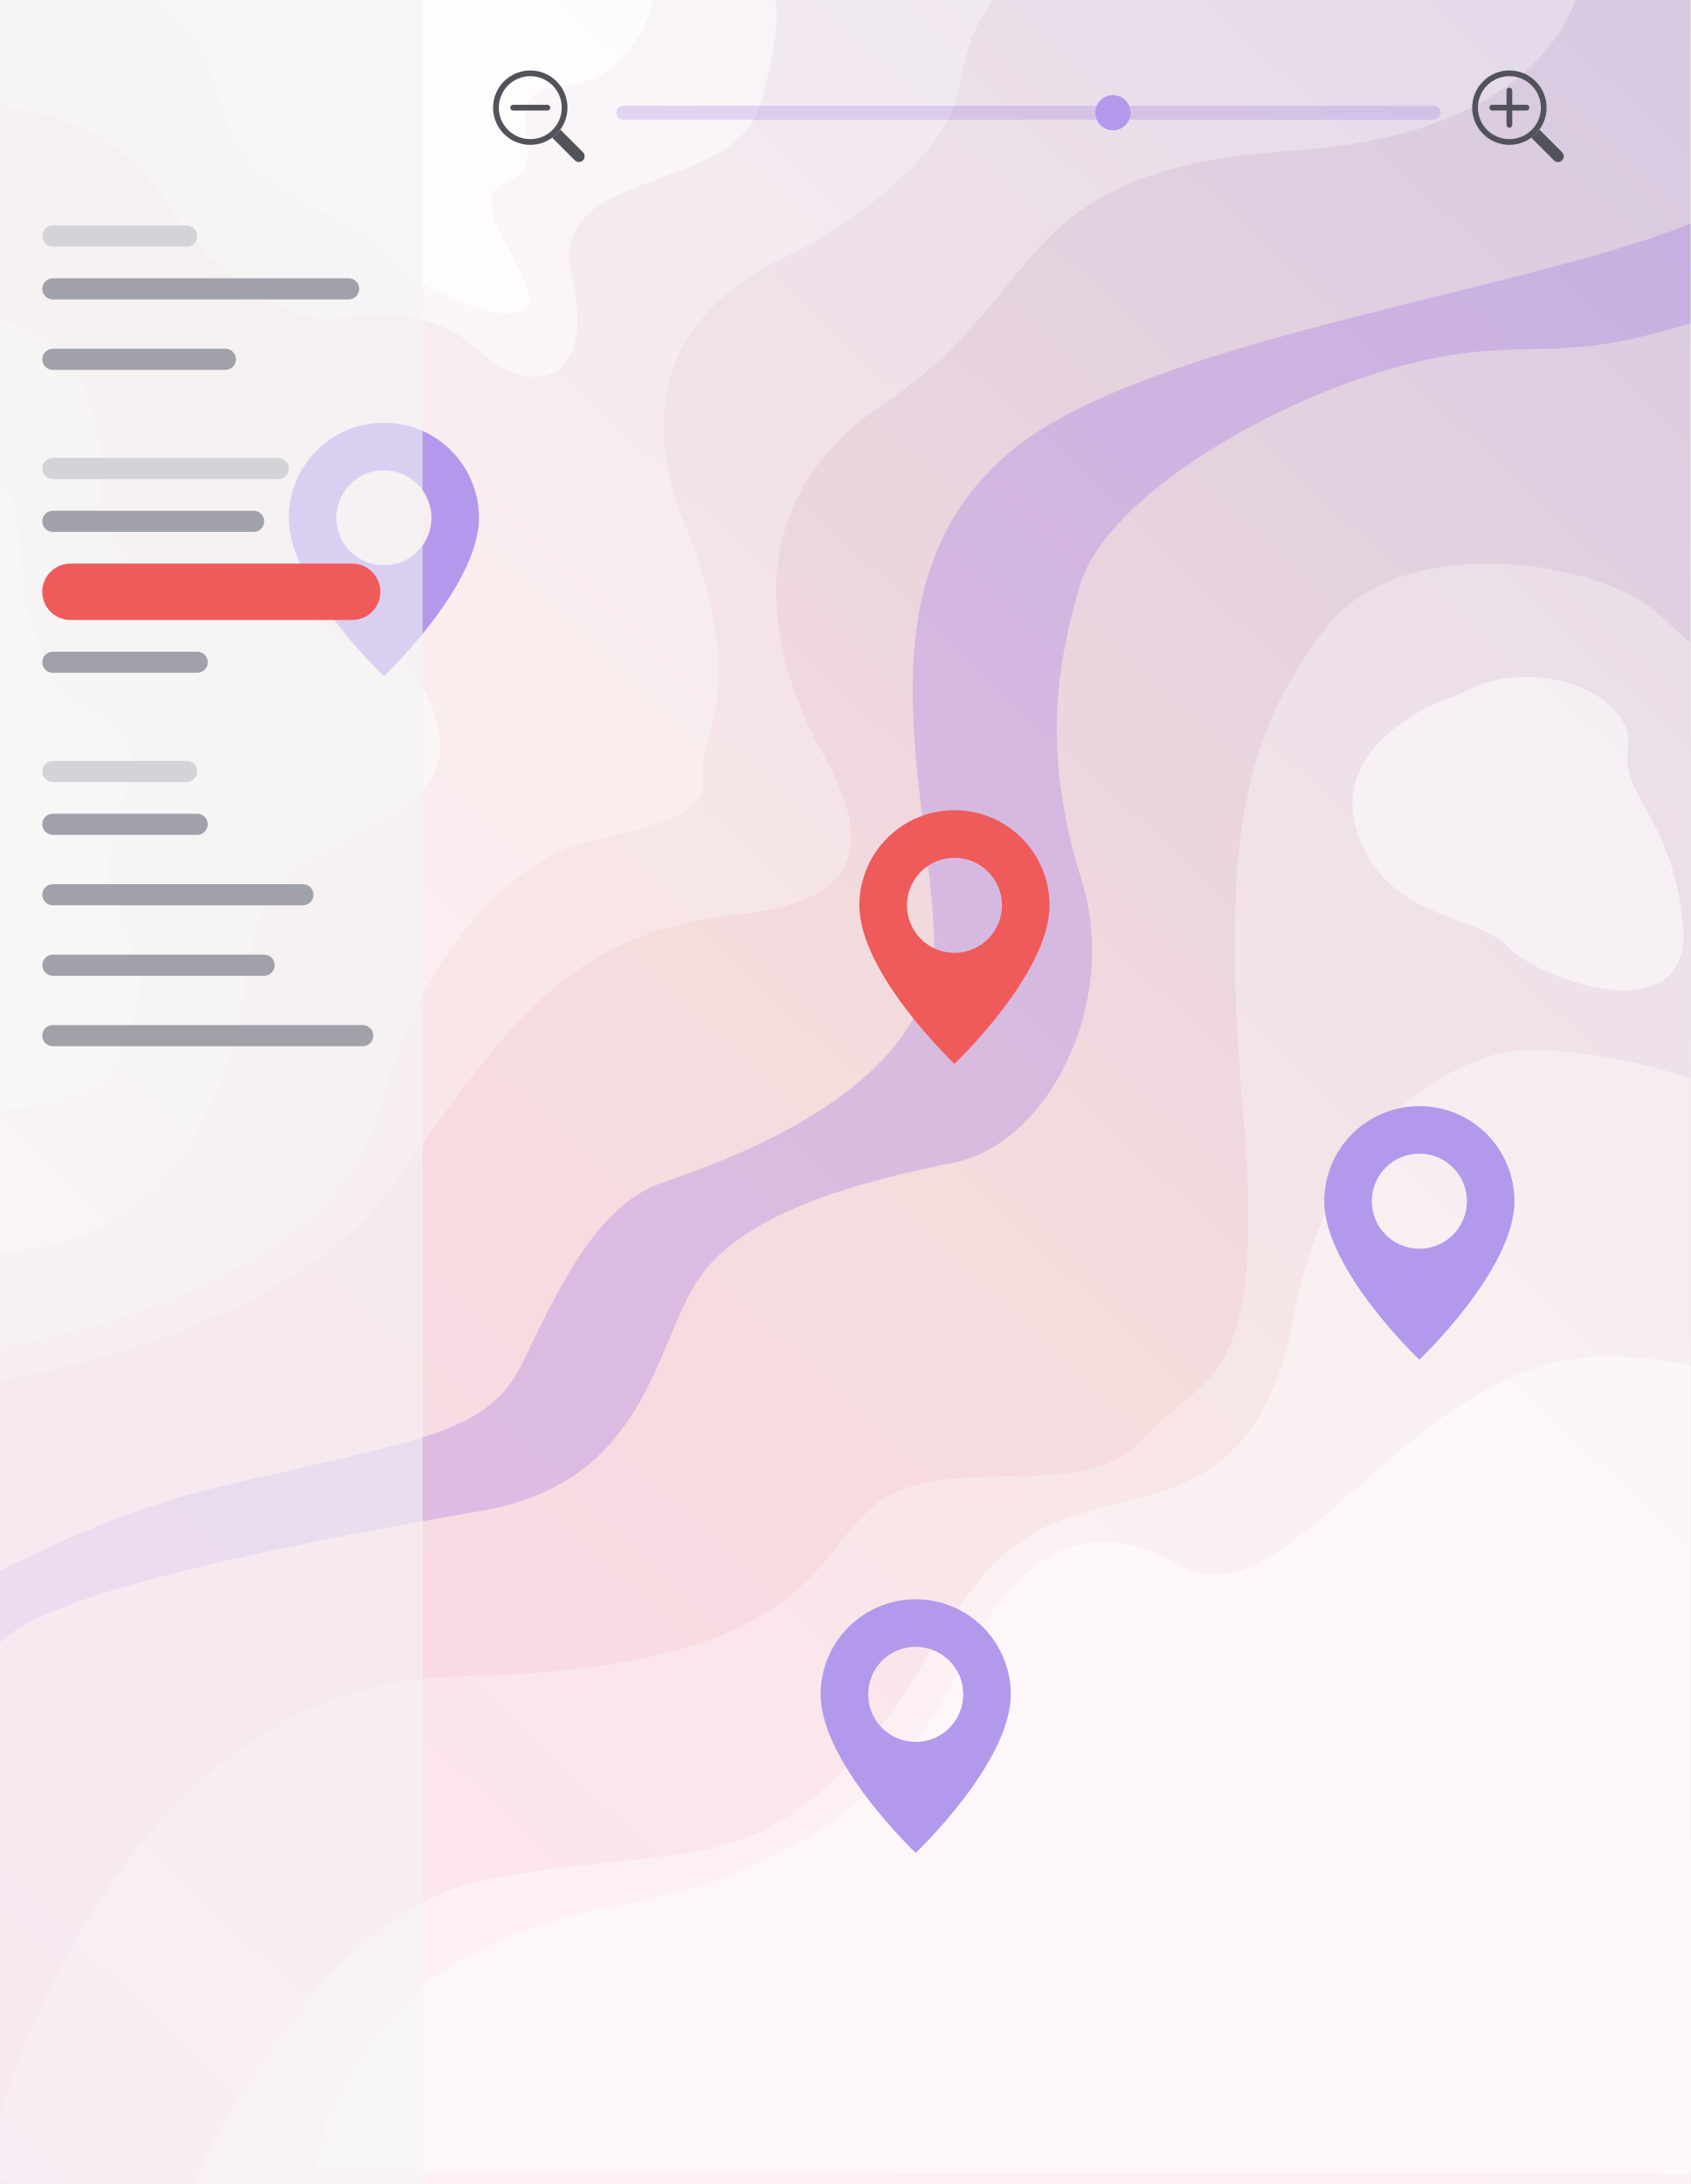
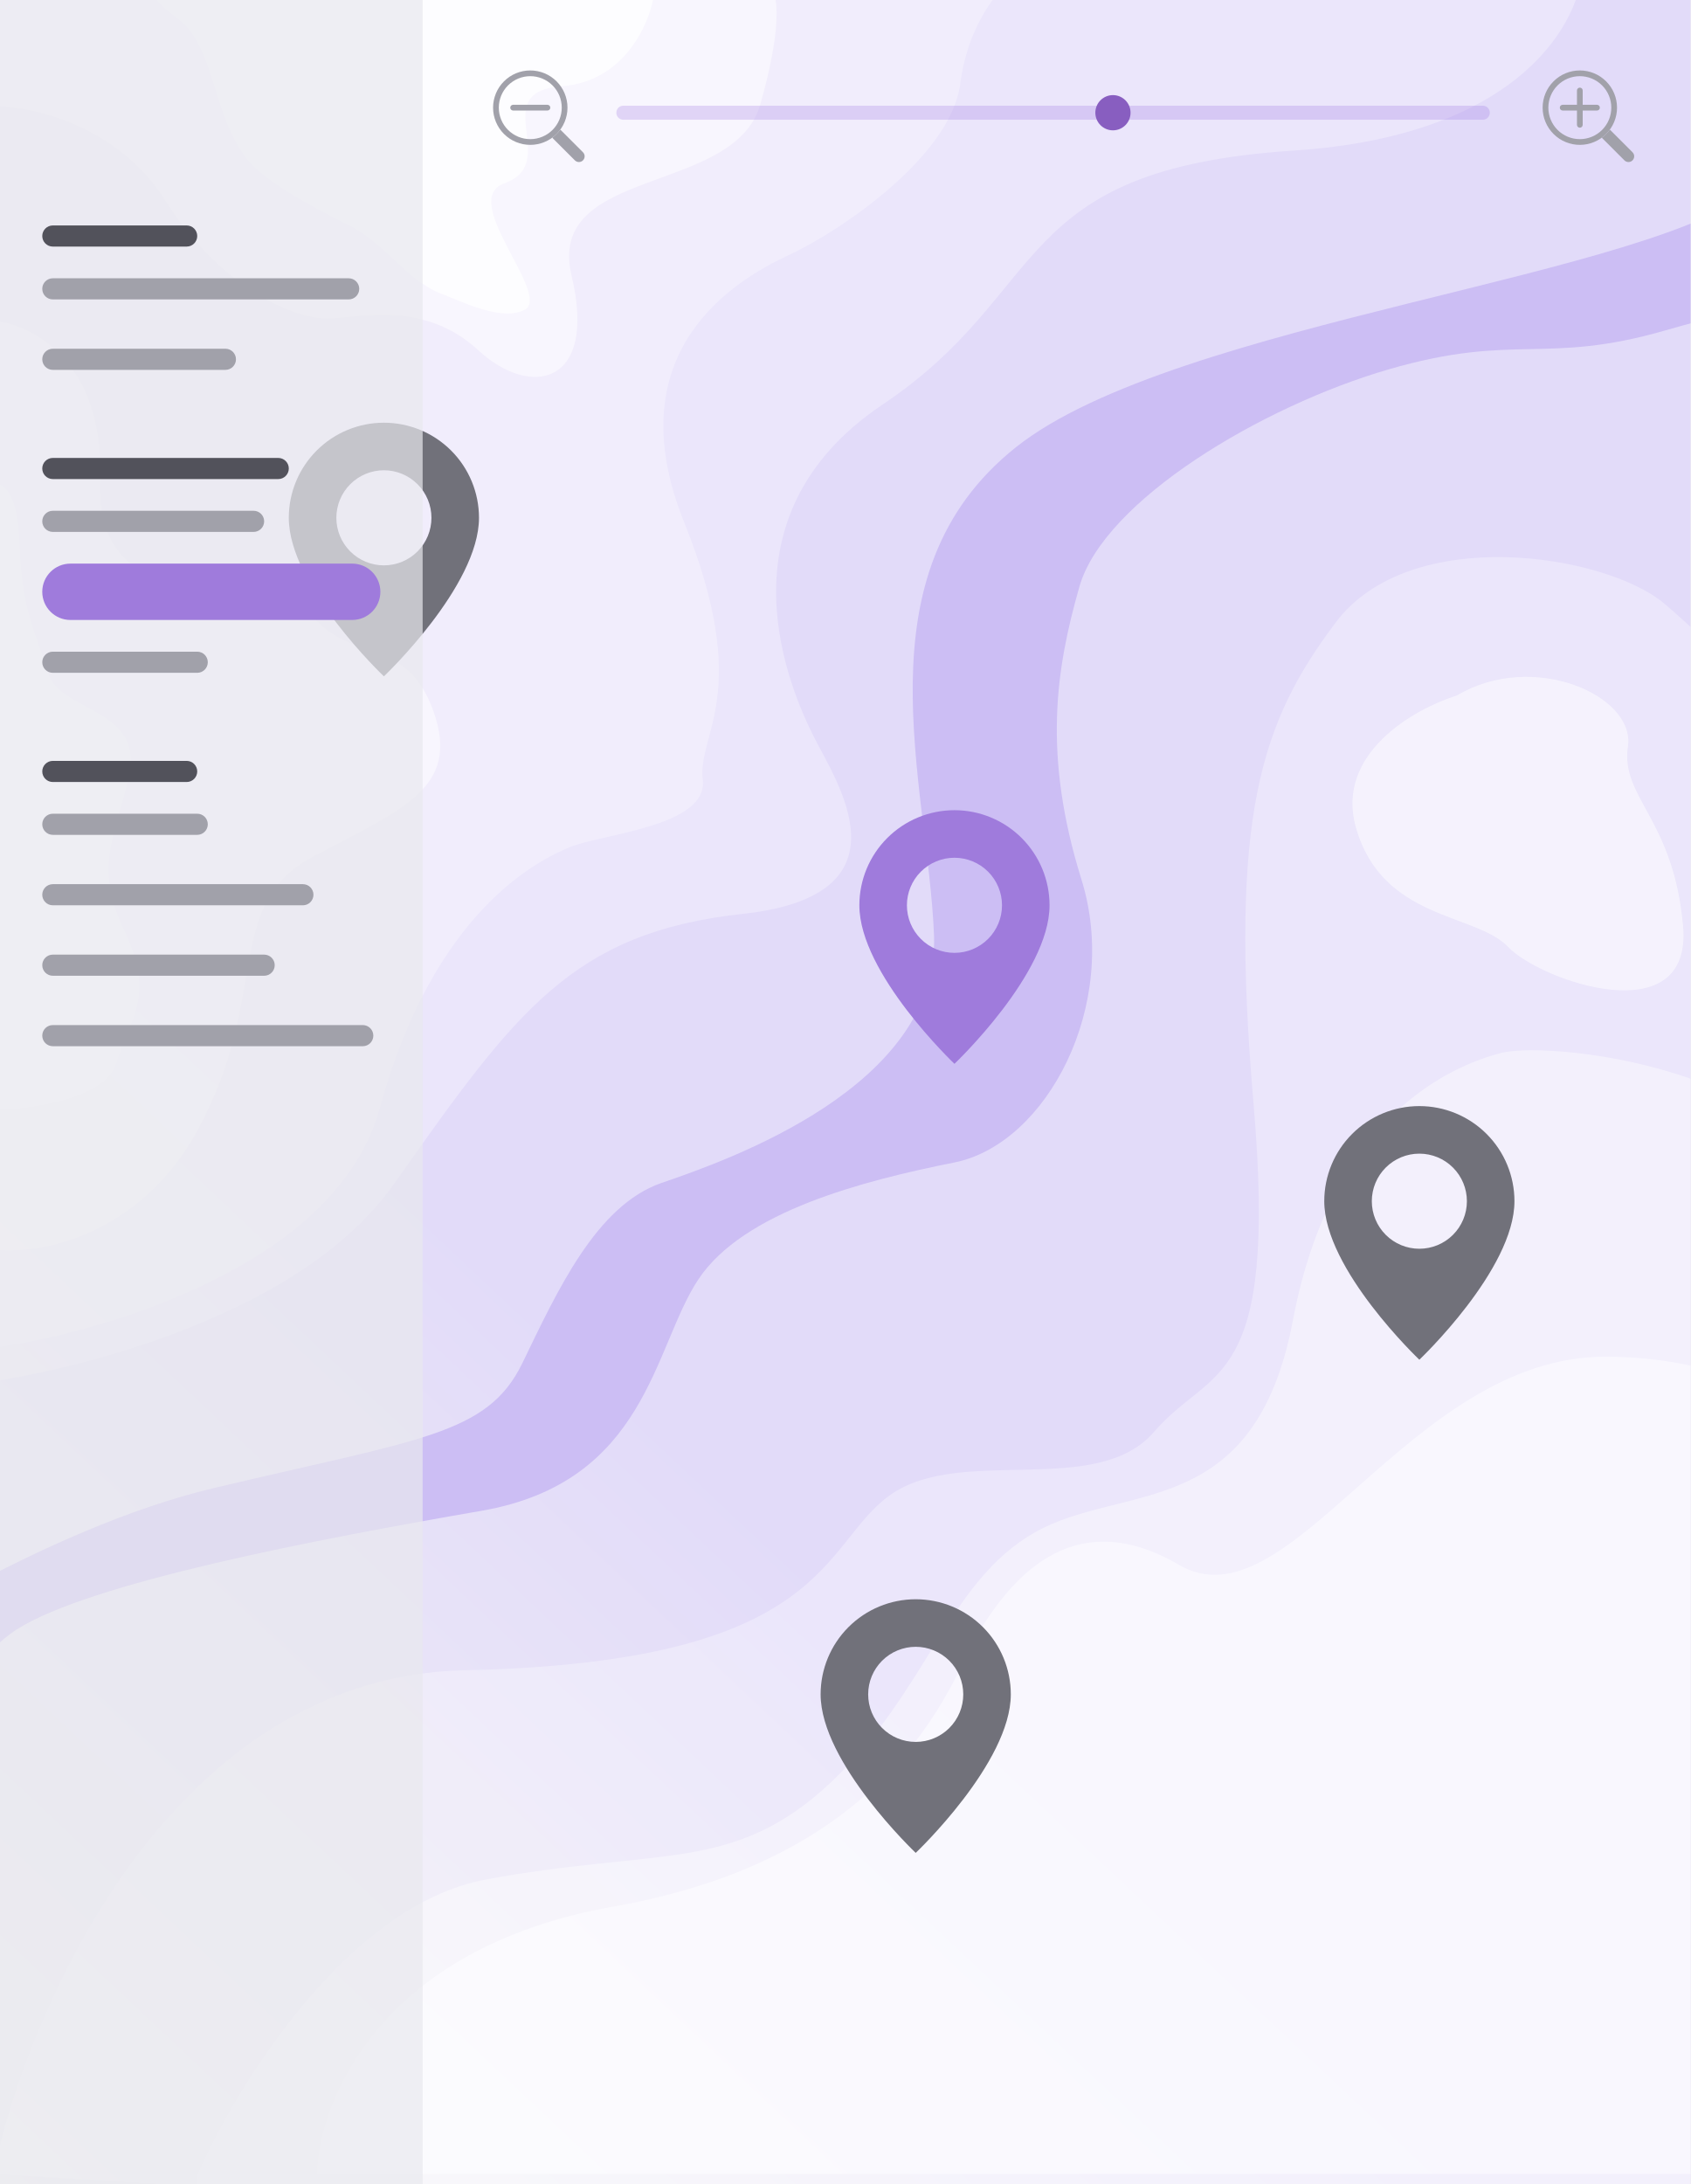
<svg xmlns="http://www.w3.org/2000/svg" viewBox="0 0 480 620" fill="none">
-   <g clip-path="url(#clip0_1_532)">
-     <rect width="480" height="620" fill="url(#paint0_linear_1_532)" />
+   <g clip-path="url(#clip0_107_4034)">
+     <rect width="480" height="620" fill="url(#paint0_linear_107_4034)" />
    <path d="M174.11 541.259C107.69 552.967 90.362 596.729 90 617.146H529V420.38C523.212 408.636 500.457 385.146 455.743 385.146C399.85 385.146 366.206 462.66 334.733 444.231C303.26 425.801 285.895 450.735 278.298 462.66C270.701 474.586 257.135 526.623 174.11 541.259Z" fill="white" fill-opacity="0.5" />
    <path d="M385.009 235.009C378.962 213.971 401.567 201.199 413.626 197.442C435.299 184.562 464.38 197.442 462.221 211.932C460.061 226.422 475.179 232.325 477.879 262.916C480.578 293.506 437.383 278.479 428.204 268.819C419.025 259.159 392.568 261.306 385.009 235.009Z" fill="white" fill-opacity="0.5" />
    <path d="M137.839 533.594C98.383 540.964 66.84 592.667 56 617.597V624.643L528.606 631.146C530.413 557.079 532.942 398.429 528.606 356.373C523.186 303.803 440.805 295.131 426.172 298.925C411.538 302.719 377.936 317.352 367.096 374.799C356.257 432.247 318.86 420.866 293.929 434.957C268.998 449.048 263.578 479.94 235.937 505.954C208.296 531.968 187.159 524.38 137.839 533.594Z" fill="white" fill-opacity="0.4" />
-     <path d="M128.945 476.009C45.65 477.743 4.942 572.083 -5 619.036L540 651L532.408 234.381C517.043 218.67 482.951 184.43 469.502 173.161C452.692 159.075 397.378 150.407 376.229 178.579C355.08 206.751 345.861 233.297 352.91 315.104C359.96 396.911 340.98 389.326 324.711 408.288C308.443 427.25 269.94 412.081 249.876 426.166C229.811 440.252 233.065 473.842 128.945 476.009Z" fill="white" fill-opacity="0.3" />
-     <path d="M60.465 422.5C13.471 433.67 -42.093 468.654 -64 484.75L-60.51 547C-45.776 523.341 -12.12 473.347 4.63 462.643C25.568 449.262 89.546 437.045 136.657 428.9C183.767 420.755 185.512 382.358 198.308 363.159C211.103 343.961 244.837 335.234 271.009 329.998C297.182 324.762 318.12 285.201 307.069 249.713C296.019 214.225 299.769 190.04 306.488 166.519C313.467 142.085 358.251 115.323 394.311 104.851C430.371 94.379 438.514 103.688 472.829 93.798C500.281 85.885 511.021 85.459 512.96 86.234C518.001 66.26 522.382 31.548 499.583 52.492C471.084 78.671 333.823 90.889 288.458 126.959C243.092 163.029 263.448 222.37 265.193 265.421C266.938 308.472 206.45 329.416 187.838 335.816C169.227 342.215 158.176 366.65 148.289 387.012C138.401 407.374 119.208 408.538 60.465 422.5Z" fill="#9A70E2" fill-opacity="0.3" />
+     <path d="M131.945 474.156C48.65 475.889 7.942 570.229 -2 617.182L543 649.146L535.408 232.527C520.043 216.816 485.951 182.576 472.502 171.308C455.692 157.222 400.378 148.553 379.229 176.725C358.08 204.897 348.861 231.444 355.91 313.251C362.96 395.058 343.98 387.473 327.711 406.435C311.443 425.397 272.94 410.227 252.876 424.313C232.811 438.399 236.065 471.988 131.945 474.156Z" fill="white" fill-opacity="0.3" />
+     <path d="M60.465 422.5C13.471 433.67 -42.093 468.654 -64 484.75L-60.51 547C-45.776 523.341 -12.12 473.347 4.63 462.643C25.568 449.262 89.546 437.045 136.657 428.9C183.767 420.755 185.512 382.358 198.308 363.159C211.103 343.961 244.837 335.234 271.009 329.998C297.182 324.762 318.12 285.201 307.069 249.713C296.019 214.225 299.769 190.04 306.488 166.519C313.467 142.085 358.251 115.323 394.311 104.851C430.371 94.379 438.514 103.688 472.829 93.798C500.281 85.885 511.021 85.459 512.96 86.234C518.001 66.26 522.382 31.548 499.583 52.492C471.084 78.671 333.823 90.889 288.458 126.959C243.092 163.029 263.448 222.37 265.193 265.421C266.938 308.472 206.45 329.416 187.838 335.816C169.227 342.215 158.176 366.65 148.289 387.012C138.401 407.374 119.208 408.538 60.465 422.5Z" fill="#CCBEF4" />
    <path d="M111.752 336.253C84.181 375.245 15.429 390.998 -15.5 394L-9.137 -15L449.5 -10.232C449.147 5.662 432.215 38.509 367.316 42.747C286.193 48.045 298.918 82.482 250.669 114.799C202.419 147.117 224.688 196.387 231.051 209.102C237.413 221.817 259.682 254.135 210.902 259.433C162.34 264.707 146.358 287.309 112.211 335.603L111.752 336.253Z" fill="white" fill-opacity="0.3" />
    <path d="M107.848 314.634C95.554 359.575 27.827 378.937 -4.5 383L-3.44 -6H287.5C283.437 -2.997 274.781 7.143 272.662 23.678C270.012 44.347 238.745 65.546 223.907 72.436C209.068 79.326 174.622 99.465 194.23 148.222C213.838 196.98 197.939 208.109 199.529 221.358C201.119 234.608 170.912 236.728 161.903 240.437C152.894 244.147 123.217 258.456 107.848 314.634Z" fill="white" fill-opacity="0.3" />
    <path d="M56.207 320.697C39.67 351.034 11.237 356.09 -0.912 354.826L-2 91C8.699 91.903 29.769 102.268 28.464 136.506C26.832 179.303 77.423 161.426 88.847 174.969C100.271 188.513 115.503 180.387 123.119 202.056C130.735 223.726 114.415 229.685 88.847 243.228C63.279 256.772 76.879 282.775 56.207 320.697Z" fill="white" fill-opacity="0.5" />
    <path d="M33.006 301.717C29.998 311.918 8.83 314.823 -1.377 315C-2.225 255.314 -3.41 136.154 -1.377 137.005C1.164 138.067 5.07 139.13 5.607 156.132C6.144 173.135 10.442 180.574 13.665 191.2C16.889 201.827 39.991 201.295 36.767 218.829C33.544 236.363 26.022 244.864 35.155 263.992C44.289 283.12 36.767 288.965 33.006 301.717Z" fill="white" fill-opacity="0.75" />
    <path d="M46.694 56.629C33.543 35.924 9.752 30.396 -0.5 30.22L0.03 -2H219.561C220.799 -0.063 221.789 8.986 215.85 29.692C208.426 55.573 154.869 47.122 162.292 78.285C169.716 109.449 150.627 113.146 135.779 99.413C120.931 85.68 103.433 89.906 93.888 90.434C84.343 90.962 63.132 82.511 46.694 56.629Z" fill="white" fill-opacity="0.5" />
    <path d="M50.624 5.366C61.202 13.323 60.144 32.42 70.194 45.152C74.553 50.674 85.847 57.382 98.731 63.719C109.609 69.07 115.274 79.461 125.202 83.347C130.556 85.331 143.186 91.834 149.533 87.59C155.351 82.286 130.397 56.599 143.186 52.048C159.583 46.213 137.897 26.055 159.583 24.463C176.931 23.19 184.09 7.311 185.5 -0.47L163.814 -1L46.392 -0.47C44.277 -1.177 42.161 -1 50.624 5.366Z" fill="white" fill-opacity="0.75" />
-     <path d="M109 192C109 192 136 166.413 136 147C136 139.839 133.155 132.972 128.092 127.908C123.028 122.845 116.161 120 109 120C101.839 120 94.972 122.845 89.908 127.908C84.845 132.972 82 139.839 82 147C82 166.413 109 192 109 192ZM109 160.5C105.42 160.5 101.986 159.078 99.454 156.546C96.922 154.014 95.5 150.58 95.5 147C95.5 143.42 96.922 139.986 99.454 137.454C101.986 134.922 105.42 133.5 109 133.5C112.58 133.5 116.014 134.922 118.546 137.454C121.078 139.986 122.5 143.42 122.5 147C122.5 150.58 121.078 154.014 118.546 156.546C116.014 159.078 112.58 160.5 109 160.5Z" fill="#B399EC" />
-     <path d="M260 526C260 526 287 500.413 287 481C287 473.839 284.155 466.972 279.092 461.908C274.028 456.845 267.161 454 260 454C252.839 454 245.972 456.845 240.908 461.908C235.845 466.972 233 473.839 233 481C233 500.413 260 526 260 526ZM260 494.5C256.42 494.5 252.986 493.078 250.454 490.546C247.922 488.014 246.5 484.58 246.5 481C246.5 477.42 247.922 473.986 250.454 471.454C252.986 468.922 256.42 467.5 260 467.5C263.58 467.5 267.014 468.922 269.546 471.454C272.078 473.986 273.5 477.42 273.5 481C273.5 484.58 272.078 488.014 269.546 490.546C267.014 493.078 263.58 494.5 260 494.5Z" fill="#B399EC" />
-     <path d="M403 386C403 386 430 360.413 430 341C430 333.839 427.155 326.972 422.092 321.908C417.028 316.845 410.161 314 403 314C395.839 314 388.972 316.845 383.908 321.908C378.845 326.972 376 333.839 376 341C376 360.413 403 386 403 386ZM403 354.5C399.42 354.5 395.986 353.078 393.454 350.546C390.922 348.014 389.5 344.58 389.5 341C389.5 337.42 390.922 333.986 393.454 331.454C395.986 328.922 399.42 327.5 403 327.5C406.58 327.5 410.014 328.922 412.546 331.454C415.078 333.986 416.5 337.42 416.5 341C416.5 344.58 415.078 348.014 412.546 350.546C410.014 353.078 406.58 354.5 403 354.5Z" fill="#B399EC" />
-     <path d="M271 302C271 302 298 276.413 298 257C298 249.839 295.155 242.972 290.092 237.908C285.028 232.845 278.161 230 271 230C263.839 230 256.972 232.845 251.908 237.908C246.845 242.972 244 249.839 244 257C244 276.413 271 302 271 302ZM271 270.5C267.42 270.5 263.986 269.078 261.454 266.546C258.922 264.014 257.5 260.58 257.5 257C257.5 253.42 258.922 249.986 261.454 247.454C263.986 244.922 267.42 243.5 271 243.5C274.58 243.5 278.014 244.922 280.546 247.454C283.078 249.986 284.5 253.42 284.5 257C284.5 260.58 283.078 264.014 280.546 266.546C278.014 269.078 274.58 270.5 271 270.5Z" fill="#EF5A5A" />
-     <rect width="120" height="620" fill="#F4F4F5" fill-opacity="0.6" />
-     <rect x="12" y="64" width="44" height="6" rx="3" fill="#D4D4D8" />
+     <path d="M109 192C109 192 136 166.413 136 147C136 139.839 133.155 132.972 128.092 127.908C123.028 122.845 116.161 120 109 120C101.839 120 94.972 122.845 89.908 127.908C84.845 132.972 82 139.839 82 147C82 166.413 109 192 109 192ZM109 160.5C105.42 160.5 101.986 159.078 99.454 156.546C96.922 154.014 95.5 150.58 95.5 147C95.5 143.42 96.922 139.986 99.454 137.454C101.986 134.922 105.42 133.5 109 133.5C112.58 133.5 116.014 134.922 118.546 137.454C121.078 139.986 122.5 143.42 122.5 147C122.5 150.58 121.078 154.014 118.546 156.546C116.014 159.078 112.58 160.5 109 160.5Z" fill="#71717A" />
+     <path d="M260 526C260 526 287 500.413 287 481C287 473.839 284.155 466.972 279.092 461.908C274.028 456.845 267.161 454 260 454C252.839 454 245.972 456.845 240.908 461.908C235.845 466.972 233 473.839 233 481C233 500.413 260 526 260 526ZM260 494.5C256.42 494.5 252.986 493.078 250.454 490.546C247.922 488.014 246.5 484.58 246.5 481C246.5 477.42 247.922 473.986 250.454 471.454C252.986 468.922 256.42 467.5 260 467.5C263.58 467.5 267.014 468.922 269.546 471.454C272.078 473.986 273.5 477.42 273.5 481C273.5 484.58 272.078 488.014 269.546 490.546C267.014 493.078 263.58 494.5 260 494.5Z" fill="#71717A" />
+     <path d="M403 386C403 386 430 360.413 430 341C430 333.839 427.155 326.972 422.092 321.908C417.028 316.845 410.161 314 403 314C395.839 314 388.972 316.845 383.908 321.908C378.845 326.972 376 333.839 376 341C376 360.413 403 386 403 386ZM403 354.5C399.42 354.5 395.986 353.078 393.454 350.546C390.922 348.014 389.5 344.58 389.5 341C389.5 337.42 390.922 333.986 393.454 331.454C395.986 328.922 399.42 327.5 403 327.5C406.58 327.5 410.014 328.922 412.546 331.454C415.078 333.986 416.5 337.42 416.5 341C416.5 344.58 415.078 348.014 412.546 350.546C410.014 353.078 406.58 354.5 403 354.5Z" fill="#71717A" />
+     <path d="M271 302C271 302 298 276.413 298 257C298 249.839 295.155 242.972 290.092 237.908C285.028 232.845 278.161 230 271 230C263.839 230 256.972 232.845 251.908 237.908C246.845 242.972 244 249.839 244 257C244 276.413 271 302 271 302ZM271 270.5C267.42 270.5 263.986 269.078 261.454 266.546C258.922 264.014 257.5 260.58 257.5 257C257.5 253.42 258.922 249.986 261.454 247.454C263.986 244.922 267.42 243.5 271 243.5C274.58 243.5 278.014 244.922 280.546 247.454C283.078 249.986 284.5 253.42 284.5 257C284.5 260.58 283.078 264.014 280.546 266.546C278.014 269.078 274.58 270.5 271 270.5Z" fill="#9F7BDC" />
+     <rect width="120" height="620" fill="#E8E8EF" fill-opacity="0.7" />
+     <rect x="12" y="64" width="44" height="6" rx="3" fill="#52525B" />
    <rect x="12" y="79" width="90" height="6" rx="3" fill="#A1A1AA" />
    <rect x="12" y="99" width="55" height="6" rx="3" fill="#A1A1AA" />
-     <rect x="12" y="130" width="70" height="6" rx="3" fill="#D4D4D8" />
+     <rect x="12" y="130" width="70" height="6" rx="3" fill="#52525B" />
    <rect x="12" y="145" width="63" height="6" rx="3" fill="#A1A1AA" />
-     <rect x="12" y="160" width="96" height="16" rx="8" fill="#EF5A5A" />
+     <rect x="12" y="160" width="96" height="16" rx="8" fill="#9F7BDC" />
    <rect x="12" y="185" width="47" height="6" rx="3" fill="#A1A1AA" />
-     <rect x="12" y="216" width="44" height="6" rx="3" fill="#D4D4D8" />
+     <rect x="12" y="216" width="44" height="6" rx="3" fill="#52525B" />
    <rect x="12" y="231" width="47" height="6" rx="3" fill="#A1A1AA" />
    <rect x="12" y="251" width="77" height="6" rx="3" fill="#A1A1AA" />
    <rect x="12" y="271" width="66" height="6" rx="3" fill="#A1A1AA" />
    <rect x="12" y="291" width="94" height="6" rx="3" fill="#A1A1AA" />
-     <g clip-path="url(#clip1_1_532)">
-       <path fill-rule="evenodd" clip-rule="evenodd" d="M428.562 39.5C429.736 39.5 430.898 39.269 431.983 38.82C433.067 38.37 434.052 37.712 434.882 36.882C435.712 36.052 436.371 35.067 436.82 33.983C437.269 32.898 437.5 31.736 437.5 30.562C437.5 29.389 437.269 28.227 436.82 27.142C436.371 26.058 435.712 25.073 434.882 24.243C434.052 23.413 433.067 22.755 431.983 22.305C430.898 21.856 429.736 21.625 428.562 21.625C426.192 21.625 423.919 22.567 422.243 24.243C420.567 25.919 419.625 28.192 419.625 30.562C419.625 32.933 420.567 35.206 422.243 36.882C423.919 38.558 426.192 39.5 428.562 39.5ZM439.125 30.562C439.125 33.364 438.012 36.05 436.031 38.031C434.05 40.012 431.364 41.125 428.562 41.125C425.761 41.125 423.075 40.012 421.094 38.031C419.113 36.05 418 33.364 418 30.562C418 27.761 419.113 25.075 421.094 23.094C423.075 21.113 425.761 20 428.562 20C431.364 20 434.05 21.113 436.031 23.094C438.012 25.075 439.125 27.761 439.125 30.562Z" fill="#52525B" />
-       <path d="M434.809 39.081C434.857 39.146 434.91 39.208 434.968 39.268L441.225 45.524C441.529 45.829 441.943 46 442.374 46C442.805 46.001 443.218 45.829 443.523 45.525C443.828 45.22 443.999 44.807 444 44.376C444 43.944 443.829 43.531 443.524 43.226L437.268 36.97C437.21 36.911 437.147 36.857 437.081 36.807C436.444 37.677 435.678 38.444 434.809 39.082V39.081Z" fill="#52525B" />
-       <path fill-rule="evenodd" clip-rule="evenodd" d="M428.562 24.875C428.778 24.875 428.985 24.961 429.137 25.113C429.289 25.265 429.375 25.472 429.375 25.688V29.75H433.438C433.653 29.75 433.86 29.836 434.012 29.988C434.164 30.14 434.25 30.347 434.25 30.562C434.25 30.778 434.164 30.985 434.012 31.137C433.86 31.289 433.653 31.375 433.438 31.375H429.375V35.438C429.375 35.653 429.289 35.86 429.137 36.012C428.985 36.164 428.778 36.25 428.562 36.25C428.347 36.25 428.14 36.164 427.988 36.012C427.836 35.86 427.75 35.653 427.75 35.438V31.375H423.688C423.472 31.375 423.265 31.289 423.113 31.137C422.961 30.985 422.875 30.778 422.875 30.562C422.875 30.347 422.961 30.14 423.113 29.988C423.265 29.836 423.472 29.75 423.688 29.75H427.75V25.688C427.75 25.472 427.836 25.265 427.988 25.113C428.14 24.961 428.347 24.875 428.562 24.875Z" fill="#52525B" />
+     <g clip-path="url(#clip1_107_4034)">
+       <path fill-rule="evenodd" clip-rule="evenodd" d="M448.562 39.5C449.736 39.5 450.898 39.269 451.983 38.82C453.067 38.37 454.052 37.712 454.882 36.882C455.712 36.052 456.371 35.067 456.82 33.983C457.269 32.898 457.5 31.736 457.5 30.562C457.5 29.389 457.269 28.227 456.82 27.142C456.371 26.058 455.712 25.073 454.882 24.243C454.052 23.413 453.067 22.755 451.983 22.305C450.898 21.856 449.736 21.625 448.562 21.625C446.192 21.625 443.919 22.567 442.243 24.243C440.567 25.919 439.625 28.192 439.625 30.562C439.625 32.933 440.567 35.206 442.243 36.882C443.919 38.558 446.192 39.5 448.562 39.5ZM459.125 30.562C459.125 33.364 458.012 36.05 456.031 38.031C454.05 40.012 451.364 41.125 448.562 41.125C445.761 41.125 443.075 40.012 441.094 38.031C439.113 36.05 438 33.364 438 30.562C438 27.761 439.113 25.075 441.094 23.094C443.075 21.113 445.761 20 448.562 20C451.364 20 454.05 21.113 456.031 23.094C458.012 25.075 459.125 27.761 459.125 30.562Z" fill="#A1A1AA" />
+       <path d="M454.809 39.081C454.857 39.146 454.91 39.208 454.968 39.268L461.225 45.524C461.529 45.829 461.943 46 462.374 46C462.805 46.001 463.218 45.829 463.523 45.525C463.828 45.22 463.999 44.807 464 44.376C464 43.944 463.829 43.531 463.524 43.226L457.268 36.97C457.21 36.911 457.147 36.857 457.081 36.807C456.444 37.677 455.678 38.444 454.809 39.082V39.081Z" fill="#A1A1AA" />
+       <path fill-rule="evenodd" clip-rule="evenodd" d="M448.562 24.875C448.778 24.875 448.985 24.961 449.137 25.113C449.289 25.265 449.375 25.472 449.375 25.688V29.75H453.438C453.653 29.75 453.86 29.836 454.012 29.988C454.164 30.14 454.25 30.347 454.25 30.562C454.25 30.778 454.164 30.985 454.012 31.137C453.86 31.289 453.653 31.375 453.438 31.375H449.375V35.438C449.375 35.653 449.289 35.86 449.137 36.012C448.985 36.164 448.778 36.25 448.562 36.25C448.347 36.25 448.14 36.164 447.988 36.012C447.836 35.86 447.75 35.653 447.75 35.438V31.375H443.688C443.472 31.375 443.265 31.289 443.113 31.137C442.961 30.985 442.875 30.778 442.875 30.562C442.875 30.347 442.961 30.14 443.113 29.988C443.265 29.836 443.472 29.75 443.688 29.75H447.75V25.688C447.75 25.472 447.836 25.265 447.988 25.113C448.14 24.961 448.347 24.875 448.562 24.875Z" fill="#A1A1AA" />
    </g>
-     <g clip-path="url(#clip2_1_532)">
-       <path fill-rule="evenodd" clip-rule="evenodd" d="M150.562 39.5C151.736 39.5 152.898 39.269 153.983 38.82C155.067 38.37 156.052 37.712 156.882 36.882C157.712 36.052 158.371 35.067 158.82 33.983C159.269 32.898 159.5 31.736 159.5 30.562C159.5 29.389 159.269 28.227 158.82 27.142C158.371 26.058 157.712 25.073 156.882 24.243C156.052 23.413 155.067 22.755 153.983 22.305C152.898 21.856 151.736 21.625 150.562 21.625C148.192 21.625 145.919 22.567 144.243 24.243C142.567 25.919 141.625 28.192 141.625 30.562C141.625 32.933 142.567 35.206 144.243 36.882C145.919 38.558 148.192 39.5 150.562 39.5ZM161.125 30.562C161.125 33.364 160.012 36.05 158.031 38.031C156.05 40.012 153.364 41.125 150.562 41.125C147.761 41.125 145.075 40.012 143.094 38.031C141.113 36.05 140 33.364 140 30.562C140 27.761 141.113 25.075 143.094 23.094C145.075 21.113 147.761 20 150.562 20C153.364 20 156.05 21.113 158.031 23.094C160.012 25.075 161.125 27.761 161.125 30.562Z" fill="#52525B" />
-       <path d="M156.809 39.081C156.857 39.146 156.91 39.208 156.968 39.268L163.225 45.524C163.529 45.829 163.943 46 164.374 46C164.805 46.001 165.218 45.829 165.523 45.525C165.828 45.22 165.999 44.807 166 44.376C166 43.944 165.829 43.531 165.524 43.226L159.268 36.97C159.21 36.911 159.147 36.857 159.081 36.807C158.444 37.677 157.678 38.444 156.809 39.082V39.081Z" fill="#52525B" />
-       <path fill-rule="evenodd" clip-rule="evenodd" d="M144.875 30.562C144.875 30.347 144.961 30.14 145.113 29.988C145.265 29.836 145.472 29.75 145.688 29.75H155.438C155.653 29.75 155.86 29.836 156.012 29.988C156.164 30.14 156.25 30.347 156.25 30.562C156.25 30.778 156.164 30.985 156.012 31.137C155.86 31.289 155.653 31.375 155.438 31.375H145.688C145.472 31.375 145.265 31.289 145.113 31.137C144.961 30.985 144.875 30.778 144.875 30.562Z" fill="#52525B" />
+     <g clip-path="url(#clip2_107_4034)">
+       <path fill-rule="evenodd" clip-rule="evenodd" d="M150.562 39.5C151.736 39.5 152.898 39.269 153.983 38.82C155.067 38.37 156.052 37.712 156.882 36.882C157.712 36.052 158.371 35.067 158.82 33.983C159.269 32.898 159.5 31.736 159.5 30.562C159.5 29.389 159.269 28.227 158.82 27.142C158.371 26.058 157.712 25.073 156.882 24.243C156.052 23.413 155.067 22.755 153.983 22.305C152.898 21.856 151.736 21.625 150.562 21.625C148.192 21.625 145.919 22.567 144.243 24.243C142.567 25.919 141.625 28.192 141.625 30.562C141.625 32.933 142.567 35.206 144.243 36.882C145.919 38.558 148.192 39.5 150.562 39.5ZM161.125 30.562C161.125 33.364 160.012 36.05 158.031 38.031C156.05 40.012 153.364 41.125 150.562 41.125C147.761 41.125 145.075 40.012 143.094 38.031C141.113 36.05 140 33.364 140 30.562C140 27.761 141.113 25.075 143.094 23.094C145.075 21.113 147.761 20 150.562 20C153.364 20 156.05 21.113 158.031 23.094C160.012 25.075 161.125 27.761 161.125 30.562Z" fill="#A1A1AA" />
+       <path d="M156.809 39.081C156.857 39.146 156.91 39.208 156.968 39.268L163.225 45.524C163.529 45.829 163.943 46 164.374 46C164.805 46.001 165.218 45.829 165.523 45.525C165.828 45.22 165.999 44.807 166 44.376C166 43.944 165.829 43.531 165.524 43.226L159.268 36.97C159.21 36.911 159.147 36.857 159.081 36.807C158.444 37.677 157.678 38.444 156.809 39.082V39.081Z" fill="#A1A1AA" />
+       <path fill-rule="evenodd" clip-rule="evenodd" d="M144.875 30.562C144.875 30.347 144.961 30.14 145.113 29.988C145.265 29.836 145.472 29.75 145.688 29.75H155.438C155.653 29.75 155.86 29.836 156.012 29.988C156.164 30.14 156.25 30.347 156.25 30.562C156.25 30.778 156.164 30.985 156.012 31.137C155.86 31.289 155.653 31.375 155.438 31.375H145.688C145.472 31.375 145.265 31.289 145.113 31.137C144.961 30.985 144.875 30.778 144.875 30.562Z" fill="#A1A1AA" />
    </g>
-     <rect x="175" y="30" width="234" height="4" rx="2" fill="#9A70E2" fill-opacity="0.25" />
-     <circle cx="316" cy="32" r="5" fill="#B399EC" />
+     <rect x="175" y="30" width="248" height="4" rx="2" fill="#9A70E2" fill-opacity="0.25" />
+     <circle cx="316" cy="32" r="5" fill="#885EC0" />
  </g>
  <defs>
-     <linearGradient id="paint0_linear_1_532" x1="480" y1="2.69134e-05" x2="-54.766" y2="568.482" gradientUnits="userSpaceOnUse">
-       <stop stop-color="#D6C9E1" />
-       <stop offset="0.5" stop-color="#F5DCDD" />
-       <stop offset="1" stop-color="#FFD9EC" />
+     <linearGradient id="paint0_linear_107_4034" x1="480" y1="2.69134e-05" x2="-54.766" y2="568.482" gradientUnits="userSpaceOnUse">
+       <stop stop-color="#E2DBF9" />
+       <stop offset="0.633" stop-color="#E2DBF9" />
+       <stop offset="1" stop-color="#F4F4F5" />
    </linearGradient>
-     <clipPath id="clip0_1_532">
+     <clipPath id="clip0_107_4034">
      <rect width="480" height="620" fill="white" />
    </clipPath>
-     <clipPath id="clip1_1_532">
-       <rect width="26" height="26" fill="white" transform="translate(418 20)" />
+     <clipPath id="clip1_107_4034">
+       <rect width="26" height="26" fill="white" transform="translate(438 20)" />
    </clipPath>
-     <clipPath id="clip2_1_532">
+     <clipPath id="clip2_107_4034">
      <rect width="26" height="26" fill="white" transform="translate(140 20)" />
    </clipPath>
  </defs>
</svg>
